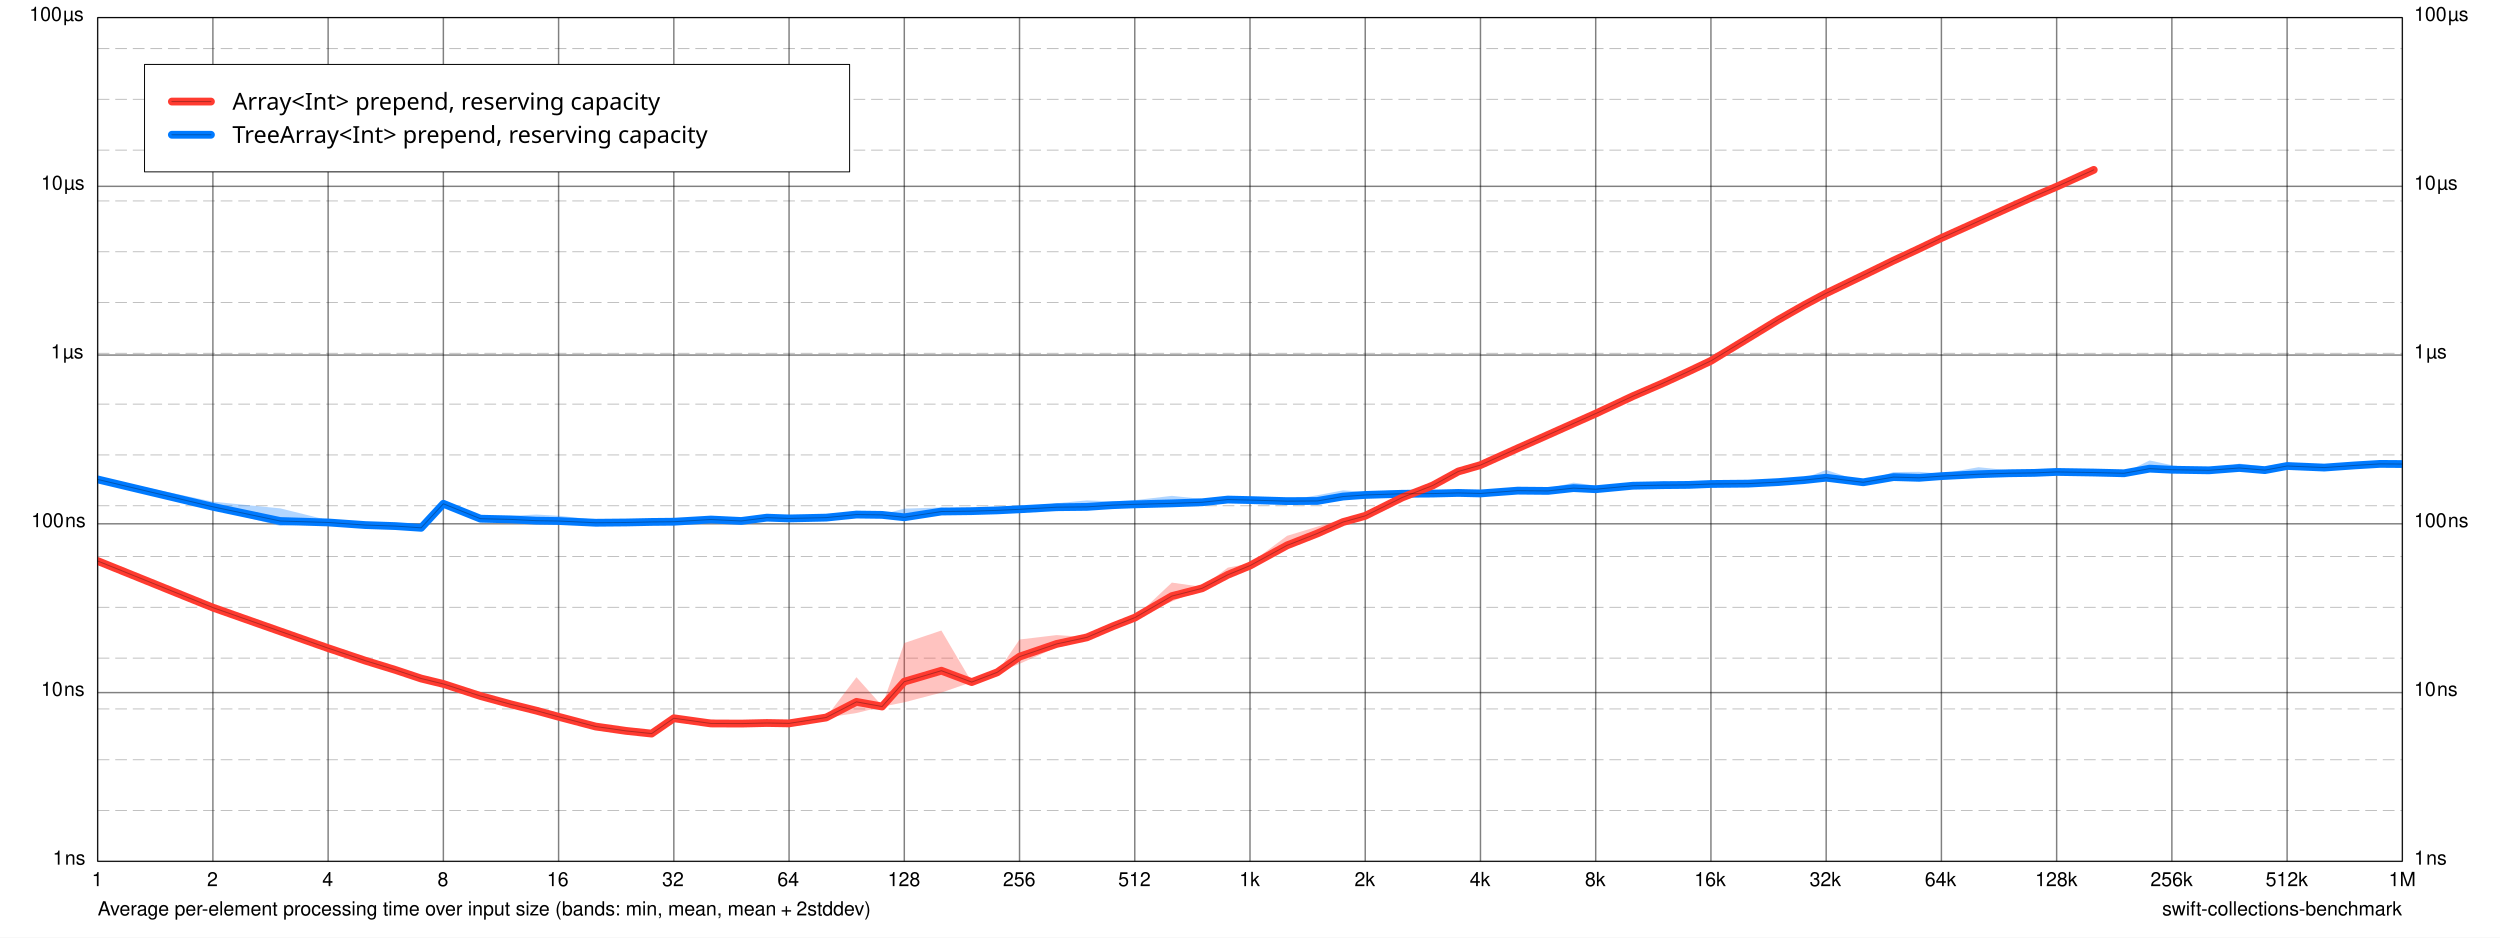
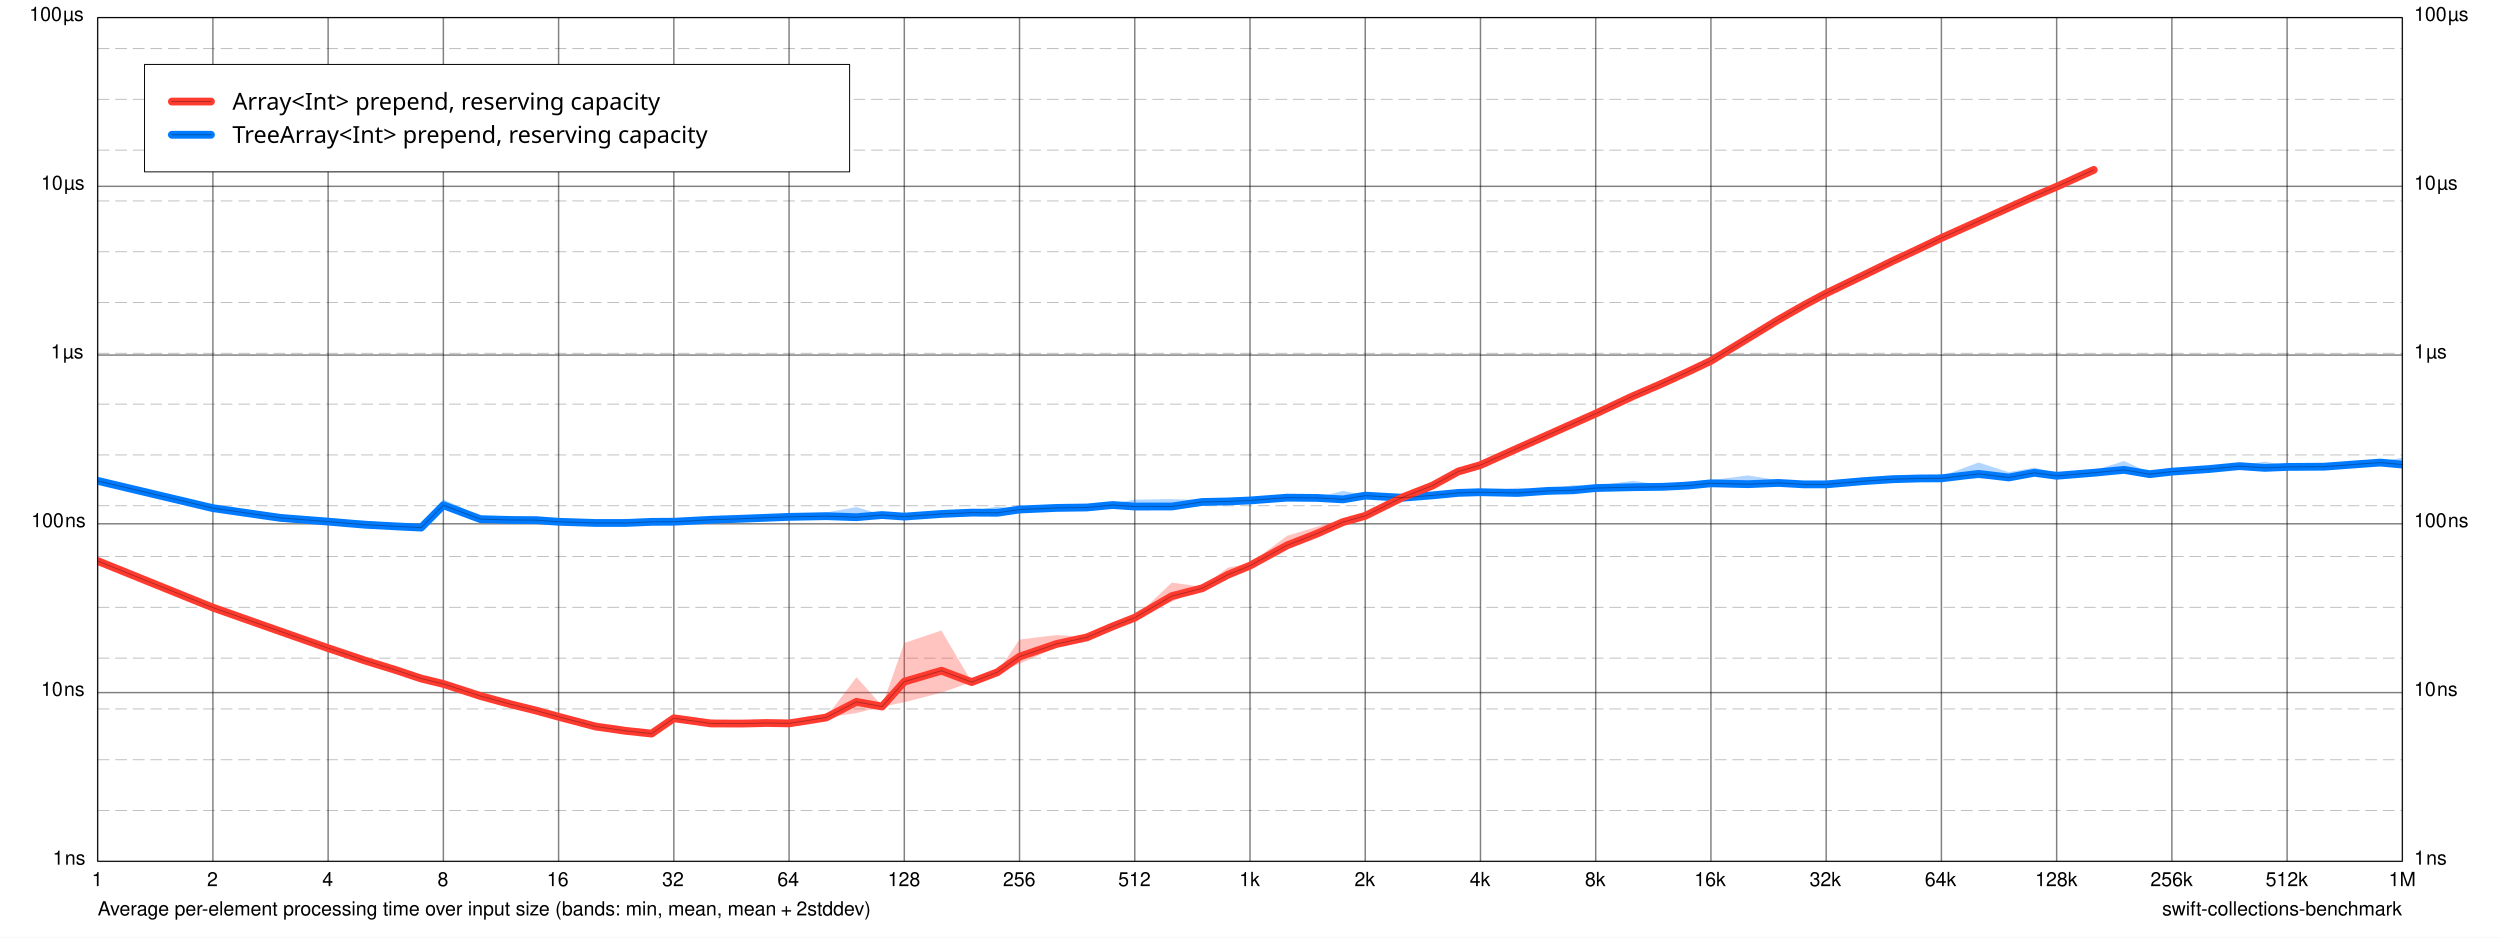
<svg xmlns="http://www.w3.org/2000/svg" xmlns:xlink="http://www.w3.org/1999/xlink" width="1280.0px" height="480.0px" viewBox="0.0 0.0 1280.0 480.0" version="1.1">
  <path d="M 0 0 L 0 480 L 1280 480 L 1280 0 z" fill="#FFFFFF" fill-opacity="1.0" stroke="none" />
  <text x="50" y="468.7" font-family="Helvetica" font-size="10" font-weight="normal" font-style="normal" fill="#000000" fill-opacity="1">Average per-element processing time over input size (bands: min, mean, mean + 2stddev)</text>
  <a xlink:href="https://github.com/apple/swift-collections-benchmark">
    <text x="1107" y="468.7" font-family="Helvetica" font-size="10" font-weight="normal" font-style="normal" fill="#000000" fill-opacity="1">swift-collections-benchmark</text>
  </a>
  <path d="M 50 9 L 50 441" fill="none" stroke-width="0.75" stroke="#000000" stroke-opacity="0.498" stroke-linecap="butt" stroke-linejoin="round" />
  <text x="47" y="453.7" font-family="Helvetica" font-size="10" font-weight="normal" font-style="normal" fill="#000000" fill-opacity="1">1</text>
  <path d="M 109 9 L 109 441" fill="none" stroke-width="0.75" stroke="#000000" stroke-opacity="0.498" stroke-linecap="butt" stroke-linejoin="round" />
  <text x="106" y="453.7" font-family="Helvetica" font-size="10" font-weight="normal" font-style="normal" fill="#000000" fill-opacity="1">2</text>
  <path d="M 168 9 L 168 441" fill="none" stroke-width="0.75" stroke="#000000" stroke-opacity="0.498" stroke-linecap="butt" stroke-linejoin="round" />
  <text x="165" y="453.7" font-family="Helvetica" font-size="10" font-weight="normal" font-style="normal" fill="#000000" fill-opacity="1">4</text>
  <path d="M 227 9 L 227 441" fill="none" stroke-width="0.75" stroke="#000000" stroke-opacity="0.498" stroke-linecap="butt" stroke-linejoin="round" />
  <text x="224" y="453.7" font-family="Helvetica" font-size="10" font-weight="normal" font-style="normal" fill="#000000" fill-opacity="1">8</text>
  <path d="M 286 9 L 286 441" fill="none" stroke-width="0.75" stroke="#000000" stroke-opacity="0.498" stroke-linecap="butt" stroke-linejoin="round" />
  <text x="280" y="453.7" font-family="Helvetica" font-size="10" font-weight="normal" font-style="normal" fill="#000000" fill-opacity="1">16</text>
  <path d="M 345 9 L 345 441" fill="none" stroke-width="0.75" stroke="#000000" stroke-opacity="0.498" stroke-linecap="butt" stroke-linejoin="round" />
  <text x="339" y="453.7" font-family="Helvetica" font-size="10" font-weight="normal" font-style="normal" fill="#000000" fill-opacity="1">32</text>
  <path d="M 404 9 L 404 441" fill="none" stroke-width="0.75" stroke="#000000" stroke-opacity="0.498" stroke-linecap="butt" stroke-linejoin="round" />
  <text x="398" y="453.7" font-family="Helvetica" font-size="10" font-weight="normal" font-style="normal" fill="#000000" fill-opacity="1">64</text>
  <path d="M 463 9 L 463 441" fill="none" stroke-width="0.75" stroke="#000000" stroke-opacity="0.498" stroke-linecap="butt" stroke-linejoin="round" />
  <text x="454.5" y="453.7" font-family="Helvetica" font-size="10" font-weight="normal" font-style="normal" fill="#000000" fill-opacity="1">128</text>
  <path d="M 522 9 L 522 441" fill="none" stroke-width="0.75" stroke="#000000" stroke-opacity="0.498" stroke-linecap="butt" stroke-linejoin="round" />
  <text x="513.5" y="453.7" font-family="Helvetica" font-size="10" font-weight="normal" font-style="normal" fill="#000000" fill-opacity="1">256</text>
  <path d="M 581 9 L 581 441" fill="none" stroke-width="0.75" stroke="#000000" stroke-opacity="0.498" stroke-linecap="butt" stroke-linejoin="round" />
  <text x="572.5" y="453.7" font-family="Helvetica" font-size="10" font-weight="normal" font-style="normal" fill="#000000" fill-opacity="1">512</text>
  <path d="M 640 9 L 640 441" fill="none" stroke-width="0.75" stroke="#000000" stroke-opacity="0.498" stroke-linecap="butt" stroke-linejoin="round" />
  <text x="634.5" y="453.7" font-family="Helvetica" font-size="10" font-weight="normal" font-style="normal" fill="#000000" fill-opacity="1">1k</text>
  <path d="M 699 9 L 699 441" fill="none" stroke-width="0.75" stroke="#000000" stroke-opacity="0.498" stroke-linecap="butt" stroke-linejoin="round" />
  <text x="693.5" y="453.7" font-family="Helvetica" font-size="10" font-weight="normal" font-style="normal" fill="#000000" fill-opacity="1">2k</text>
  <path d="M 758 9 L 758 441" fill="none" stroke-width="0.75" stroke="#000000" stroke-opacity="0.498" stroke-linecap="butt" stroke-linejoin="round" />
  <text x="752.5" y="453.7" font-family="Helvetica" font-size="10" font-weight="normal" font-style="normal" fill="#000000" fill-opacity="1">4k</text>
  <path d="M 817 9 L 817 441" fill="none" stroke-width="0.75" stroke="#000000" stroke-opacity="0.498" stroke-linecap="butt" stroke-linejoin="round" />
  <text x="811.5" y="453.7" font-family="Helvetica" font-size="10" font-weight="normal" font-style="normal" fill="#000000" fill-opacity="1">8k</text>
  <path d="M 876 9 L 876 441" fill="none" stroke-width="0.75" stroke="#000000" stroke-opacity="0.498" stroke-linecap="butt" stroke-linejoin="round" />
  <text x="867.5" y="453.7" font-family="Helvetica" font-size="10" font-weight="normal" font-style="normal" fill="#000000" fill-opacity="1">16k</text>
  <path d="M 935 9 L 935 441" fill="none" stroke-width="0.75" stroke="#000000" stroke-opacity="0.498" stroke-linecap="butt" stroke-linejoin="round" />
  <text x="926.5" y="453.7" font-family="Helvetica" font-size="10" font-weight="normal" font-style="normal" fill="#000000" fill-opacity="1">32k</text>
  <path d="M 994 9 L 994 441" fill="none" stroke-width="0.75" stroke="#000000" stroke-opacity="0.498" stroke-linecap="butt" stroke-linejoin="round" />
  <text x="985.5" y="453.7" font-family="Helvetica" font-size="10" font-weight="normal" font-style="normal" fill="#000000" fill-opacity="1">64k</text>
  <path d="M 1053 9 L 1053 441" fill="none" stroke-width="0.75" stroke="#000000" stroke-opacity="0.498" stroke-linecap="butt" stroke-linejoin="round" />
  <text x="1042" y="453.7" font-family="Helvetica" font-size="10" font-weight="normal" font-style="normal" fill="#000000" fill-opacity="1">128k</text>
  <path d="M 1112 9 L 1112 441" fill="none" stroke-width="0.75" stroke="#000000" stroke-opacity="0.498" stroke-linecap="butt" stroke-linejoin="round" />
  <text x="1101" y="453.7" font-family="Helvetica" font-size="10" font-weight="normal" font-style="normal" fill="#000000" fill-opacity="1">256k</text>
  <path d="M 1171 9 L 1171 441" fill="none" stroke-width="0.75" stroke="#000000" stroke-opacity="0.498" stroke-linecap="butt" stroke-linejoin="round" />
  <text x="1160" y="453.7" font-family="Helvetica" font-size="10" font-weight="normal" font-style="normal" fill="#000000" fill-opacity="1">512k</text>
  <path d="M 1230 9 L 1230 441" fill="none" stroke-width="0.75" stroke="#000000" stroke-opacity="0.498" stroke-linecap="butt" stroke-linejoin="round" />
  <text x="1223" y="453.7" font-family="Helvetica" font-size="10" font-weight="normal" font-style="normal" fill="#000000" fill-opacity="1">1M</text>
  <path d="M 50 441 L 1230 441" fill="none" stroke-width="0.75" stroke="#000000" stroke-opacity="0.498" stroke-linecap="butt" stroke-linejoin="round" />
  <text x="27" y="442.7" font-family="Helvetica" font-size="10" font-weight="normal" font-style="normal" fill="#000000" fill-opacity="1">1 ns</text>
  <text x="1236" y="442.7" font-family="Helvetica" font-size="10" font-weight="normal" font-style="normal" fill="#000000" fill-opacity="1">1 ns</text>
  <path d="M 50 354.6 L 1230 354.6" fill="none" stroke-width="0.75" stroke="#000000" stroke-opacity="0.498" stroke-linecap="butt" stroke-linejoin="round" />
  <text x="21" y="356.3" font-family="Helvetica" font-size="10" font-weight="normal" font-style="normal" fill="#000000" fill-opacity="1">10 ns</text>
  <text x="1236" y="356.3" font-family="Helvetica" font-size="10" font-weight="normal" font-style="normal" fill="#000000" fill-opacity="1">10 ns</text>
  <path d="M 50 268.2 L 1230 268.2" fill="none" stroke-width="0.75" stroke="#000000" stroke-opacity="0.498" stroke-linecap="butt" stroke-linejoin="round" />
  <text x="16" y="269.9" font-family="Helvetica" font-size="10" font-weight="normal" font-style="normal" fill="#000000" fill-opacity="1">100 ns</text>
  <text x="1236" y="269.9" font-family="Helvetica" font-size="10" font-weight="normal" font-style="normal" fill="#000000" fill-opacity="1">100 ns</text>
  <path d="M 50 181.8 L 1230 181.8" fill="none" stroke-width="0.75" stroke="#000000" stroke-opacity="0.498" stroke-linecap="butt" stroke-linejoin="round" />
  <text x="26" y="183.5" font-family="Helvetica" font-size="10" font-weight="normal" font-style="normal" fill="#000000" fill-opacity="1">1 µs</text>
  <text x="1236" y="183.5" font-family="Helvetica" font-size="10" font-weight="normal" font-style="normal" fill="#000000" fill-opacity="1">1 µs</text>
  <path d="M 50 95.4 L 1230 95.4" fill="none" stroke-width="0.75" stroke="#000000" stroke-opacity="0.498" stroke-linecap="butt" stroke-linejoin="round" />
  <text x="21" y="97.1" font-family="Helvetica" font-size="10" font-weight="normal" font-style="normal" fill="#000000" fill-opacity="1">10 µs</text>
  <text x="1236" y="97.1" font-family="Helvetica" font-size="10" font-weight="normal" font-style="normal" fill="#000000" fill-opacity="1">10 µs</text>
  <path d="M 50 9 L 1230 9" fill="none" stroke-width="0.75" stroke="#000000" stroke-opacity="0.498" stroke-linecap="butt" stroke-linejoin="round" />
  <text x="15" y="10.7" font-family="Helvetica" font-size="10" font-weight="normal" font-style="normal" fill="#000000" fill-opacity="1">100 µs</text>
  <text x="1236" y="10.7" font-family="Helvetica" font-size="10" font-weight="normal" font-style="normal" fill="#000000" fill-opacity="1">100 µs</text>
  <path d="M 50 414.99 L 1230 414.99" fill="none" stroke-width="0.5" stroke="#000000" stroke-opacity="0.259" stroke-linecap="butt" stroke-linejoin="round" stroke-dasharray="6 3" stroke-dashoffset="0" />
  <path d="M 50 388.98 L 1230 388.98" fill="none" stroke-width="0.5" stroke="#000000" stroke-opacity="0.259" stroke-linecap="butt" stroke-linejoin="round" stroke-dasharray="6 3" stroke-dashoffset="0" />
  <path d="M 50 362.97 L 1230 362.97" fill="none" stroke-width="0.5" stroke="#000000" stroke-opacity="0.259" stroke-linecap="butt" stroke-linejoin="round" stroke-dasharray="6 3" stroke-dashoffset="0" />
  <path d="M 50 336.96 L 1230 336.96" fill="none" stroke-width="0.5" stroke="#000000" stroke-opacity="0.259" stroke-linecap="butt" stroke-linejoin="round" stroke-dasharray="6 3" stroke-dashoffset="0" />
  <path d="M 50 310.96 L 1230 310.96" fill="none" stroke-width="0.5" stroke="#000000" stroke-opacity="0.259" stroke-linecap="butt" stroke-linejoin="round" stroke-dasharray="6 3" stroke-dashoffset="0" />
  <path d="M 50 284.95 L 1230 284.95" fill="none" stroke-width="0.5" stroke="#000000" stroke-opacity="0.259" stroke-linecap="butt" stroke-linejoin="round" stroke-dasharray="6 3" stroke-dashoffset="0" />
  <path d="M 50 258.94 L 1230 258.94" fill="none" stroke-width="0.5" stroke="#000000" stroke-opacity="0.259" stroke-linecap="butt" stroke-linejoin="round" stroke-dasharray="6 3" stroke-dashoffset="0" />
  <path d="M 50 232.93 L 1230 232.93" fill="none" stroke-width="0.5" stroke="#000000" stroke-opacity="0.259" stroke-linecap="butt" stroke-linejoin="round" stroke-dasharray="6 3" stroke-dashoffset="0" />
  <path d="M 50 206.92 L 1230 206.92" fill="none" stroke-width="0.5" stroke="#000000" stroke-opacity="0.259" stroke-linecap="butt" stroke-linejoin="round" stroke-dasharray="6 3" stroke-dashoffset="0" />
  <path d="M 50 180.91 L 1230 180.91" fill="none" stroke-width="0.5" stroke="#000000" stroke-opacity="0.259" stroke-linecap="butt" stroke-linejoin="round" stroke-dasharray="6 3" stroke-dashoffset="0" />
  <path d="M 50 154.9 L 1230 154.9" fill="none" stroke-width="0.5" stroke="#000000" stroke-opacity="0.259" stroke-linecap="butt" stroke-linejoin="round" stroke-dasharray="6 3" stroke-dashoffset="0" />
  <path d="M 50 128.89 L 1230 128.89" fill="none" stroke-width="0.5" stroke="#000000" stroke-opacity="0.259" stroke-linecap="butt" stroke-linejoin="round" stroke-dasharray="6 3" stroke-dashoffset="0" />
  <path d="M 50 102.88 L 1230 102.88" fill="none" stroke-width="0.5" stroke="#000000" stroke-opacity="0.259" stroke-linecap="butt" stroke-linejoin="round" stroke-dasharray="6 3" stroke-dashoffset="0" />
  <path d="M 50 76.874 L 1230 76.874" fill="none" stroke-width="0.5" stroke="#000000" stroke-opacity="0.259" stroke-linecap="butt" stroke-linejoin="round" stroke-dasharray="6 3" stroke-dashoffset="0" />
  <path d="M 50 50.865 L 1230 50.865" fill="none" stroke-width="0.5" stroke="#000000" stroke-opacity="0.259" stroke-linecap="butt" stroke-linejoin="round" stroke-dasharray="6 3" stroke-dashoffset="0" />
  <path d="M 50 24.856 L 1230 24.856" fill="none" stroke-width="0.5" stroke="#000000" stroke-opacity="0.259" stroke-linecap="butt" stroke-linejoin="round" stroke-dasharray="6 3" stroke-dashoffset="0" />
  <path d="M 74 33 L 74 88 L 435 88 L 435 33 z" fill="#FFFFFF" fill-opacity="1.0" stroke="none" />
  <clipPath id="clip-0">
    <path d="M 50 9 L 50 441 L 1230 441 L 1230 9 z" />
  </clipPath>
  <g clip-path="url(#clip-0)">
-     <path d="M 50 244.27L 109 256.86L 143.51 260.29L 168 266.33L 186.99 267.25L 202.51 268.31L 215.63 269.76L 227 255.97L 245.99 263.97L 261.51 264.11L 274.63 263.44L 286 264.07L 304.99 266.11L 320.51 266.05L 333.63 265.8L 345 266.66L 363.99 264.22L 379.51 265.21L 392.63 263.27L 404 265L 422.99 264.02L 438.51 261.49L 451.63 263.39L 463 260.42L 481.99 259.81L 497.51 261.14L 510.63 260.65L 522 260.41L 540.99 257.65L 556.51 256.2L 569.63 256.73L 581 256.09L 599.99 253.87L 615.51 255.48L 628.63 254.13L 640 255.55L 658.99 256.15L 674.51 253.56L 687.63 251.06L 699 251.82L 717.99 251L 733.51 252.5L 746.63 250.35L 758 252.3L 776.99 250.53L 792.51 250.09L 805.63 247.11L 817 248.65L 835.99 248.52L 851.51 246.39L 864.63 248.19L 876 246.89L 894.99 246.86L 910.51 245.71L 923.63 244.86L 935 240.62L 953.99 246.83L 969.51 241.69L 982.63 241.57L 994 242.59L 1013 239.21L 1028.5 240.78L 1041.6 241.69L 1053 241.59L 1072 240.91L 1087.5 242.18L 1100.6 235.75L 1112 238.18L 1131 240.75L 1146.5 237.37L 1159.6 238.84L 1171 236.86L 1190 238.06L 1205.5 238.17L 1218.6 236.53L 1230 237.17L 1230 237.73L 1218.6 237.87L 1205.5 238.35L 1190 239.88L 1171 239.22L 1159.6 241.39L 1146.5 240.42L 1131 240.81L 1112 241.35L 1100.6 241.55L 1087.5 242.35L 1072 242.32L 1053 241.65L 1041.6 242.28L 1028.5 242.85L 1013 244.17L 994 244.21L 982.63 245.79L 969.51 245.22L 953.99 246.96L 935 246.1L 923.63 246.17L 910.51 247.23L 894.99 247.89L 876 248.13L 864.63 248.3L 851.51 249.12L 835.99 248.76L 817 251.15L 805.63 250.95L 792.51 251.81L 776.99 251.45L 758 252.76L 746.63 253.12L 733.51 252.78L 717.99 253.48L 699 253.99L 687.63 255.42L 674.51 257.58L 658.99 256.73L 640 256.22L 628.63 256.39L 615.51 257.77L 599.99 259.19L 581 259.01L 569.63 259.36L 556.51 260.76L 540.99 260.43L 522 260.89L 510.63 261.54L 497.51 261.9L 481.99 262.67L 463 266.55L 451.63 263.71L 438.51 264.17L 422.99 265.38L 404 265.6L 392.63 265.68L 379.51 267.3L 363.99 266.64L 345 267.29L 333.63 267.74L 320.51 268.04L 304.99 268.21L 286 267.76L 274.63 267.77L 261.51 266.61L 245.99 266.15L 227 258.66L 215.63 270.41L 202.51 269.74L 186.99 269.41L 168 267.93L 143.51 269.34L 109 260.46L 50 245.88" fill="#007AFF" fill-opacity="0.302" stroke="none" />
+     <path d="M 50 244.62L 109 259.2L 143.51 263.42L 168 265.86L 186.99 266.58L 202.51 267.88L 215.63 268.35L 227 255.64L 245.99 264.38L 261.51 264.83L 274.63 264.46L 286 266.8L 304.99 266.52L 320.51 266.26L 333.63 265.8L 345 266.64L 363.99 264.65L 379.51 264.31L 392.63 263.67L 404 263.01L 422.99 262.4L 438.51 259.64L 451.63 263.58L 463 263.88L 481.99 261.87L 497.51 261.48L 510.63 259.42L 522 260.72L 540.99 259.76L 556.51 258.74L 569.63 257.98L 581 255.81L 599.99 255.51L 615.51 256.07L 628.63 255.75L 640 255.61L 658.99 254.02L 674.51 254.69L 687.63 251.32L 699 253.53L 717.99 252.79L 733.51 252.49L 746.63 252.32L 758 251.68L 776.99 249.71L 792.51 250.67L 805.63 248.36L 817 248.77L 835.99 246.18L 851.51 248.25L 864.63 246.44L 876 245.86L 894.99 243.4L 910.51 245.88L 923.63 247.84L 935 246.24L 953.99 244.48L 969.51 243.22L 982.63 244.18L 994 243.86L 1013 236.81L 1028.5 241.76L 1041.6 239.43L 1053 242.21L 1072 241.03L 1087.5 236L 1100.6 242.09L 1112 241.15L 1131 239.57L 1146.5 238.29L 1159.6 236.36L 1171 238.38L 1190 238.66L 1205.5 236.66L 1218.6 236.43L 1230 234.31L 1230 239.18L 1218.6 236.99L 1205.5 238.19L 1190 239.04L 1171 239.32L 1159.6 240.75L 1146.5 238.79L 1131 240.36L 1112 241.61L 1100.6 243.03L 1087.5 242.33L 1072 242.43L 1053 244.1L 1041.6 243.03L 1028.5 245.48L 1013 244.93L 994 245.28L 982.63 245.26L 969.51 246.14L 953.99 247.03L 935 248.65L 923.63 248.06L 910.51 247.76L 894.99 249.63L 876 248.03L 864.63 249.38L 851.51 249.6L 835.99 250.67L 817 250.28L 805.63 251.99L 792.51 251.56L 776.99 253.42L 758 252.13L 746.63 252.38L 733.51 254.03L 717.99 255.61L 699 253.84L 687.63 257.37L 674.51 255.03L 658.99 255.09L 640 256.47L 628.63 257.09L 615.51 257.35L 599.99 260.78L 581 260.69L 569.63 258.79L 556.51 260.22L 540.99 260.15L 522 260.92L 510.63 263.71L 497.51 262.81L 481.99 263.61L 463 264.73L 451.63 263.74L 438.51 266.83L 422.99 264.97L 404 265.23L 392.63 265.61L 379.51 266.06L 363.99 266.67L 345 267.3L 333.63 267.7L 320.51 268.29L 304.99 268.21L 286 267.27L 274.63 267.01L 261.51 266.74L 245.99 266.32L 227 259.83L 215.63 270.79L 202.51 270.07L 186.99 269.44L 168 267.5L 143.51 265.78L 109 260.52L 50 246.76" fill="#007AFF" fill-opacity="0.302" stroke="none" />
    <path d="M 50 286.88L 109 311.1L 143.51 323.26L 168 331.86L 186.99 336.85L 202.51 341.44L 215.63 347.15L 227 350.18L 245.99 356.36L 261.51 360.38L 274.63 363.66L 286 366.99L 304.99 371.99L 320.51 374.06L 333.63 375.6L 345 367.75L 363.99 368.44L 379.51 369.44L 392.63 369.99L 404 369.95L 422.99 367.22L 438.51 346.73L 451.63 361.38L 463 329.22L 481.99 322.82L 497.51 349.18L 510.63 344.15L 522 327.43L 540.99 325.16L 556.51 326.15L 569.63 320.22L 581 316.18L 599.99 298.29L 615.51 300.49L 628.63 290.63L 640 288.47L 658.99 274.33L 674.51 269.62L 687.63 265.62L 699 262.87L 717.99 254.65L 733.51 247.84L 746.63 240.15L 758 238.02L 776.99 229.54L 792.51 222.61L 805.63 216.78L 817 211.73L 835.99 201.67L 851.51 195.51L 864.63 189.49L 876 183L 894.99 172.82L 910.51 163.64L 923.63 156.01L 935 149.97L 953.99 140.82L 969.51 133.4L 982.63 126.77L 994 121.1L 1013 112.88L 1028.5 105.92L 1041.6 99.698L 1053 95.359L 1072 86.23L 1072 87.243L 1053 95.653L 1041.6 100.69L 1028.5 106.44L 1013 113.45L 994 122.12L 982.63 127.48L 969.51 133.42L 953.99 141.05L 935 150.26L 923.63 156.33L 910.51 163.74L 894.99 173.32L 876 185.38L 864.63 190.38L 851.51 196.38L 835.99 203.28L 817 211.75L 805.63 216.81L 792.51 222.7L 776.99 229.56L 758 238.16L 746.63 241.85L 733.51 248.86L 717.99 254.69L 699 264.55L 687.63 267.9L 674.51 274.44L 658.99 281.11L 640 290.01L 628.63 295.68L 615.51 301.45L 599.99 307.99L 581 316.26L 569.63 320.89L 556.51 326.4L 540.99 331.43L 522 339.87L 510.63 344.22L 497.51 349.24L 481.99 354.61L 463 359.58L 451.63 361.86L 438.51 365.07L 422.99 367.43L 404 370.52L 392.63 370.24L 379.51 370.85L 363.99 371.13L 345 367.75L 333.63 375.6L 320.51 374.27L 304.99 371.99L 286 366.99L 274.63 363.93L 261.51 360.67L 245.99 356.36L 227 350.18L 215.63 347.5L 202.51 343.61L 186.99 338.77L 168 331.86L 143.51 323.26L 109 311.1L 50 287.37" fill="#FF3B30" fill-opacity="0.302" stroke="none" />
-     <path d="M 50 245.46L 109 259.48L 143.51 266.76L 168 267.5L 186.99 268.83L 202.51 269.36L 215.63 270.24L 227 257.94L 245.99 265.57L 261.51 265.94L 274.63 266.59L 286 266.76L 304.99 267.65L 320.51 267.51L 333.63 267.23L 345 267.12L 363.99 266L 379.51 266.74L 392.63 265.04L 404 265.44L 422.99 265.02L 438.51 263.45L 451.63 263.62L 463 264.85L 481.99 261.9L 497.51 261.7L 510.63 261.31L 522 260.76L 540.99 259.69L 556.51 259.52L 569.63 258.65L 581 258.22L 599.99 257.72L 615.51 257.16L 628.63 255.78L 640 256.04L 658.99 256.58L 674.51 256.48L 687.63 254.23L 699 253.41L 717.99 252.81L 733.51 252.71L 746.63 252.38L 758 252.64L 776.99 251.21L 792.51 251.35L 805.63 249.91L 817 250.48L 835.99 248.7L 851.51 248.39L 864.63 248.27L 876 247.8L 894.99 247.62L 910.51 246.83L 923.63 245.82L 935 244.59L 953.99 246.93L 969.51 244.27L 982.63 244.64L 994 243.78L 1013 242.81L 1028.5 242.3L 1041.6 242.12L 1053 241.63L 1072 241.94L 1087.5 242.31L 1100.6 239.95L 1112 240.5L 1131 240.8L 1146.5 239.6L 1159.6 240.71L 1171 238.59L 1190 239.4L 1205.5 238.3L 1218.6 237.51L 1230 237.59" fill="none" stroke-width="4" stroke="#007AFF" stroke-opacity="1" stroke-linecap="round" stroke-linejoin="round" />
+     <path d="M 50 246.19L 109 260.17L 143.51 265.15L 168 267.07L 186.99 268.67L 202.51 269.49L 215.63 270.14L 227 258.69L 245.99 265.81L 261.51 266.23L 274.63 266.33L 286 267.15L 304.99 267.76L 320.51 267.75L 333.63 267.19L 345 267.12L 363.99 266.13L 379.51 265.6L 392.63 265.09L 404 264.64L 422.99 264.28L 438.51 264.81L 451.63 263.7L 463 264.5L 481.99 263.14L 497.51 262.46L 510.63 262.54L 522 260.87L 540.99 260.05L 556.51 259.83L 569.63 258.57L 581 259.35L 599.99 259.33L 615.51 257.01L 628.63 256.74L 640 256.24L 658.99 254.8L 674.51 254.94L 687.63 255.69L 699 253.76L 717.99 254.85L 733.51 253.62L 746.63 252.36L 758 252.01L 776.99 252.41L 792.51 251.33L 805.63 251.01L 817 249.88L 835.99 249.44L 851.51 249.24L 864.63 248.59L 876 247.45L 894.99 247.9L 910.51 247.26L 923.63 248L 935 248.01L 953.99 246.35L 969.51 245.35L 982.63 244.97L 994 244.9L 1013 242.63L 1028.5 244.47L 1041.6 242.06L 1053 243.6L 1072 242.06L 1087.5 240.57L 1100.6 242.78L 1112 241.49L 1131 240.15L 1146.5 238.66L 1159.6 239.55L 1171 239.07L 1190 238.94L 1205.5 237.78L 1218.6 236.84L 1230 237.85" fill="none" stroke-width="4" stroke="#007AFF" stroke-opacity="1" stroke-linecap="round" stroke-linejoin="round" />
    <path d="M 50 287.24L 109 311.1L 143.51 323.26L 168 331.86L 186.99 338.25L 202.51 343.03L 215.63 347.41L 227 350.18L 245.99 356.36L 261.51 360.59L 274.63 363.86L 286 366.99L 304.99 371.99L 320.51 374.21L 333.63 375.6L 345 367.75L 363.99 370.41L 379.51 370.48L 392.63 370.17L 404 370.37L 422.99 367.37L 438.51 359.35L 451.63 361.74L 463 349.01L 481.99 343.4L 497.51 349.23L 510.63 344.2L 522 336.2L 540.99 329.69L 556.51 326.33L 569.63 320.71L 581 316.24L 599.99 305.2L 615.51 301.2L 628.63 294.29L 640 289.6L 658.99 279.22L 674.51 273.12L 687.63 267.29L 699 264.11L 717.99 254.68L 733.51 248.59L 746.63 241.4L 758 238.12L 776.99 229.56L 792.51 222.67L 805.63 216.81L 817 211.75L 835.99 202.85L 851.51 196.15L 864.63 190.14L 876 184.75L 894.99 173.19L 910.51 163.72L 923.63 156.24L 935 150.18L 953.99 140.99L 969.51 133.41L 982.63 127.3L 994 121.85L 1013 113.3L 1028.5 106.3L 1041.6 100.43L 1053 95.576L 1072 86.976" fill="none" stroke-width="4" stroke="#FF3B30" stroke-opacity="1" stroke-linecap="round" stroke-linejoin="round" />
-     <path d="M 50 245.46L 109 259.48L 143.51 266.76L 168 267.5L 186.99 268.83L 202.51 269.36L 215.63 270.24L 227 257.94L 245.99 265.57L 261.51 265.94L 274.63 266.59L 286 266.76L 304.99 267.65L 320.51 267.51L 333.63 267.23L 345 267.12L 363.99 266L 379.51 266.74L 392.63 265.04L 404 265.44L 422.99 265.02L 438.51 263.45L 451.63 263.62L 463 264.85L 481.99 261.9L 497.51 261.7L 510.63 261.31L 522 260.76L 540.99 259.69L 556.51 259.52L 569.63 258.65L 581 258.22L 599.99 257.72L 615.51 257.16L 628.63 255.78L 640 256.04L 658.99 256.58L 674.51 256.48L 687.63 254.23L 699 253.41L 717.99 252.81L 733.51 252.71L 746.63 252.38L 758 252.64L 776.99 251.21L 792.51 251.35L 805.63 249.91L 817 250.48L 835.99 248.7L 851.51 248.39L 864.63 248.27L 876 247.8L 894.99 247.62L 910.51 246.83L 923.63 245.82L 935 244.59L 953.99 246.93L 969.51 244.27L 982.63 244.64L 994 243.78L 1013 242.81L 1028.5 242.3L 1041.6 242.12L 1053 241.63L 1072 241.94L 1087.5 242.31L 1100.6 239.95L 1112 240.5L 1131 240.8L 1146.5 239.6L 1159.6 240.71L 1171 238.59L 1190 239.4L 1205.5 238.3L 1218.6 237.51L 1230 237.59" fill="none" stroke-width="0.5" stroke="#000000" stroke-opacity="0.302" stroke-linecap="round" stroke-linejoin="round" />
+     <path d="M 50 246.19L 109 260.17L 143.51 265.15L 168 267.07L 186.99 268.67L 202.51 269.49L 215.63 270.14L 227 258.69L 245.99 265.81L 261.51 266.23L 274.63 266.33L 286 267.15L 304.99 267.76L 320.51 267.75L 333.63 267.19L 345 267.12L 363.99 266.13L 379.51 265.6L 392.63 265.09L 404 264.64L 422.99 264.28L 438.51 264.81L 451.63 263.7L 463 264.5L 481.99 263.14L 497.51 262.46L 510.63 262.54L 522 260.87L 540.99 260.05L 556.51 259.83L 569.63 258.57L 581 259.35L 599.99 259.33L 615.51 257.01L 628.63 256.74L 640 256.24L 658.99 254.8L 674.51 254.94L 687.63 255.69L 699 253.76L 717.99 254.85L 733.51 253.62L 746.63 252.36L 758 252.01L 776.99 252.41L 792.51 251.33L 805.63 251.01L 817 249.88L 835.99 249.44L 851.51 249.24L 864.63 248.59L 876 247.45L 894.99 247.9L 910.51 247.26L 923.63 248L 935 248.01L 953.99 246.35L 969.51 245.35L 982.63 244.97L 994 244.9L 1013 242.63L 1028.5 244.47L 1041.6 242.06L 1053 243.6L 1072 242.06L 1087.5 240.57L 1100.6 242.78L 1112 241.49L 1131 240.15L 1146.5 238.66L 1159.6 239.55L 1171 239.07L 1190 238.94L 1205.5 237.78L 1218.6 236.84L 1230 237.85" fill="none" stroke-width="0.5" stroke="#000000" stroke-opacity="0.302" stroke-linecap="round" stroke-linejoin="round" />
    <path d="M 50 287.24L 109 311.1L 143.51 323.26L 168 331.86L 186.99 338.25L 202.51 343.03L 215.63 347.41L 227 350.18L 245.99 356.36L 261.51 360.59L 274.63 363.86L 286 366.99L 304.99 371.99L 320.51 374.21L 333.63 375.6L 345 367.75L 363.99 370.41L 379.51 370.48L 392.63 370.17L 404 370.37L 422.99 367.37L 438.51 359.35L 451.63 361.74L 463 349.01L 481.99 343.4L 497.51 349.23L 510.63 344.2L 522 336.2L 540.99 329.69L 556.51 326.33L 569.63 320.71L 581 316.24L 599.99 305.2L 615.51 301.2L 628.63 294.29L 640 289.6L 658.99 279.22L 674.51 273.12L 687.63 267.29L 699 264.11L 717.99 254.68L 733.51 248.59L 746.63 241.4L 758 238.12L 776.99 229.56L 792.51 222.67L 805.63 216.81L 817 211.75L 835.99 202.85L 851.51 196.15L 864.63 190.14L 876 184.75L 894.99 173.19L 910.51 163.72L 923.63 156.24L 935 150.18L 953.99 140.99L 969.51 133.41L 982.63 127.3L 994 121.85L 1013 113.3L 1028.5 106.3L 1041.6 100.43L 1053 95.576L 1072 86.976" fill="none" stroke-width="0.5" stroke="#000000" stroke-opacity="0.302" stroke-linecap="round" stroke-linejoin="round" />
  </g>
  <path d="M 74 33 L 74 88 L 435 88 L 435 33 z" fill="#FFFFFF" fill-opacity="0.702" stroke-width="0.5" stroke="#000000" stroke-opacity="1" stroke-linecap="round" stroke-linejoin="round" />
  <path d="M 88 52 L 108 52" fill="none" stroke-width="4" stroke="#FF3B30" stroke-opacity="1" stroke-linecap="round" stroke-linejoin="round" />
  <path d="M 88 52 L 108 52" fill="none" stroke-width="0.5" stroke="#000000" stroke-opacity="0.302" stroke-linecap="round" stroke-linejoin="round" />
  <text x="119" y="56.17" font-family="Menlo" font-size="12" font-weight="normal" font-style="normal" fill="#000000" fill-opacity="1">Array&lt;Int&gt; prepend, reserving capacity</text>
  <path d="M 88 69 L 108 69" fill="none" stroke-width="4" stroke="#007AFF" stroke-opacity="1" stroke-linecap="round" stroke-linejoin="round" />
  <path d="M 88 69 L 108 69" fill="none" stroke-width="0.5" stroke="#000000" stroke-opacity="0.302" stroke-linecap="round" stroke-linejoin="round" />
  <text x="119" y="73.17" font-family="Menlo" font-size="12" font-weight="normal" font-style="normal" fill="#000000" fill-opacity="1">TreeArray&lt;Int&gt; prepend, reserving capacity</text>
  <path d="M 50 9 L 50 441 L 1230 441 L 1230 9 z" fill="none" stroke-width="0.5" stroke="#000000" stroke-opacity="1" stroke-linecap="round" stroke-linejoin="round" />
</svg>
